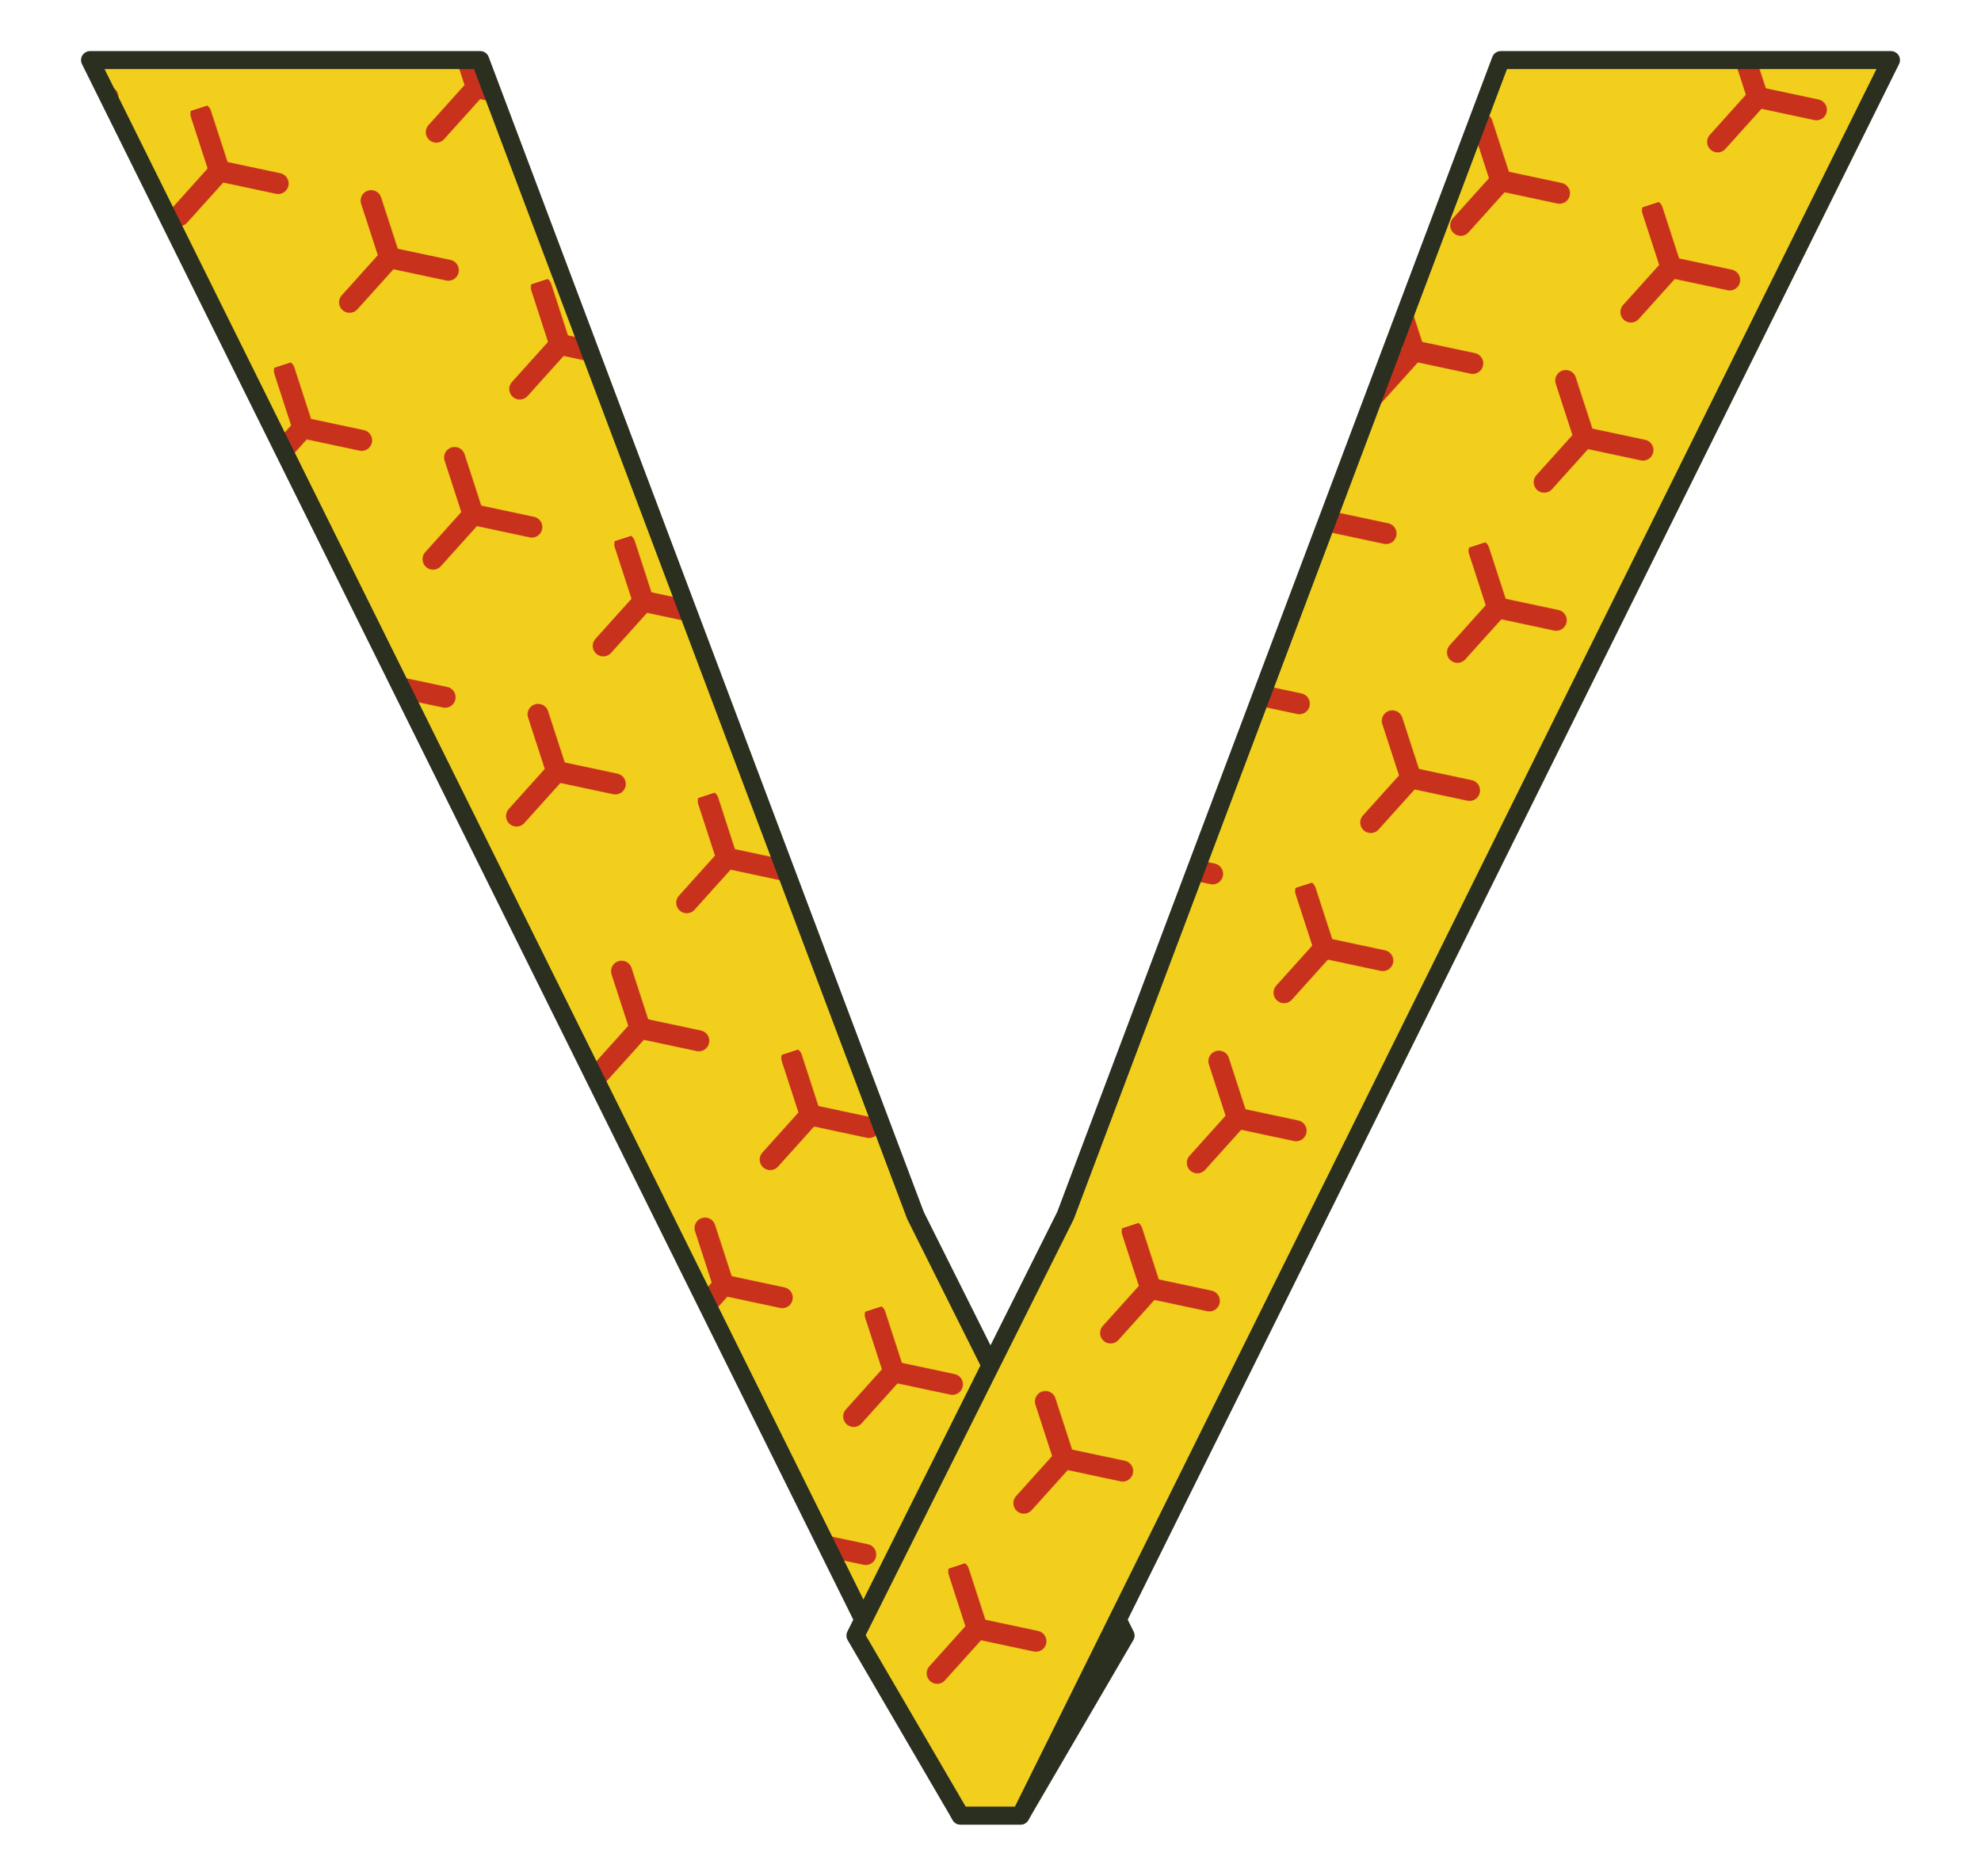
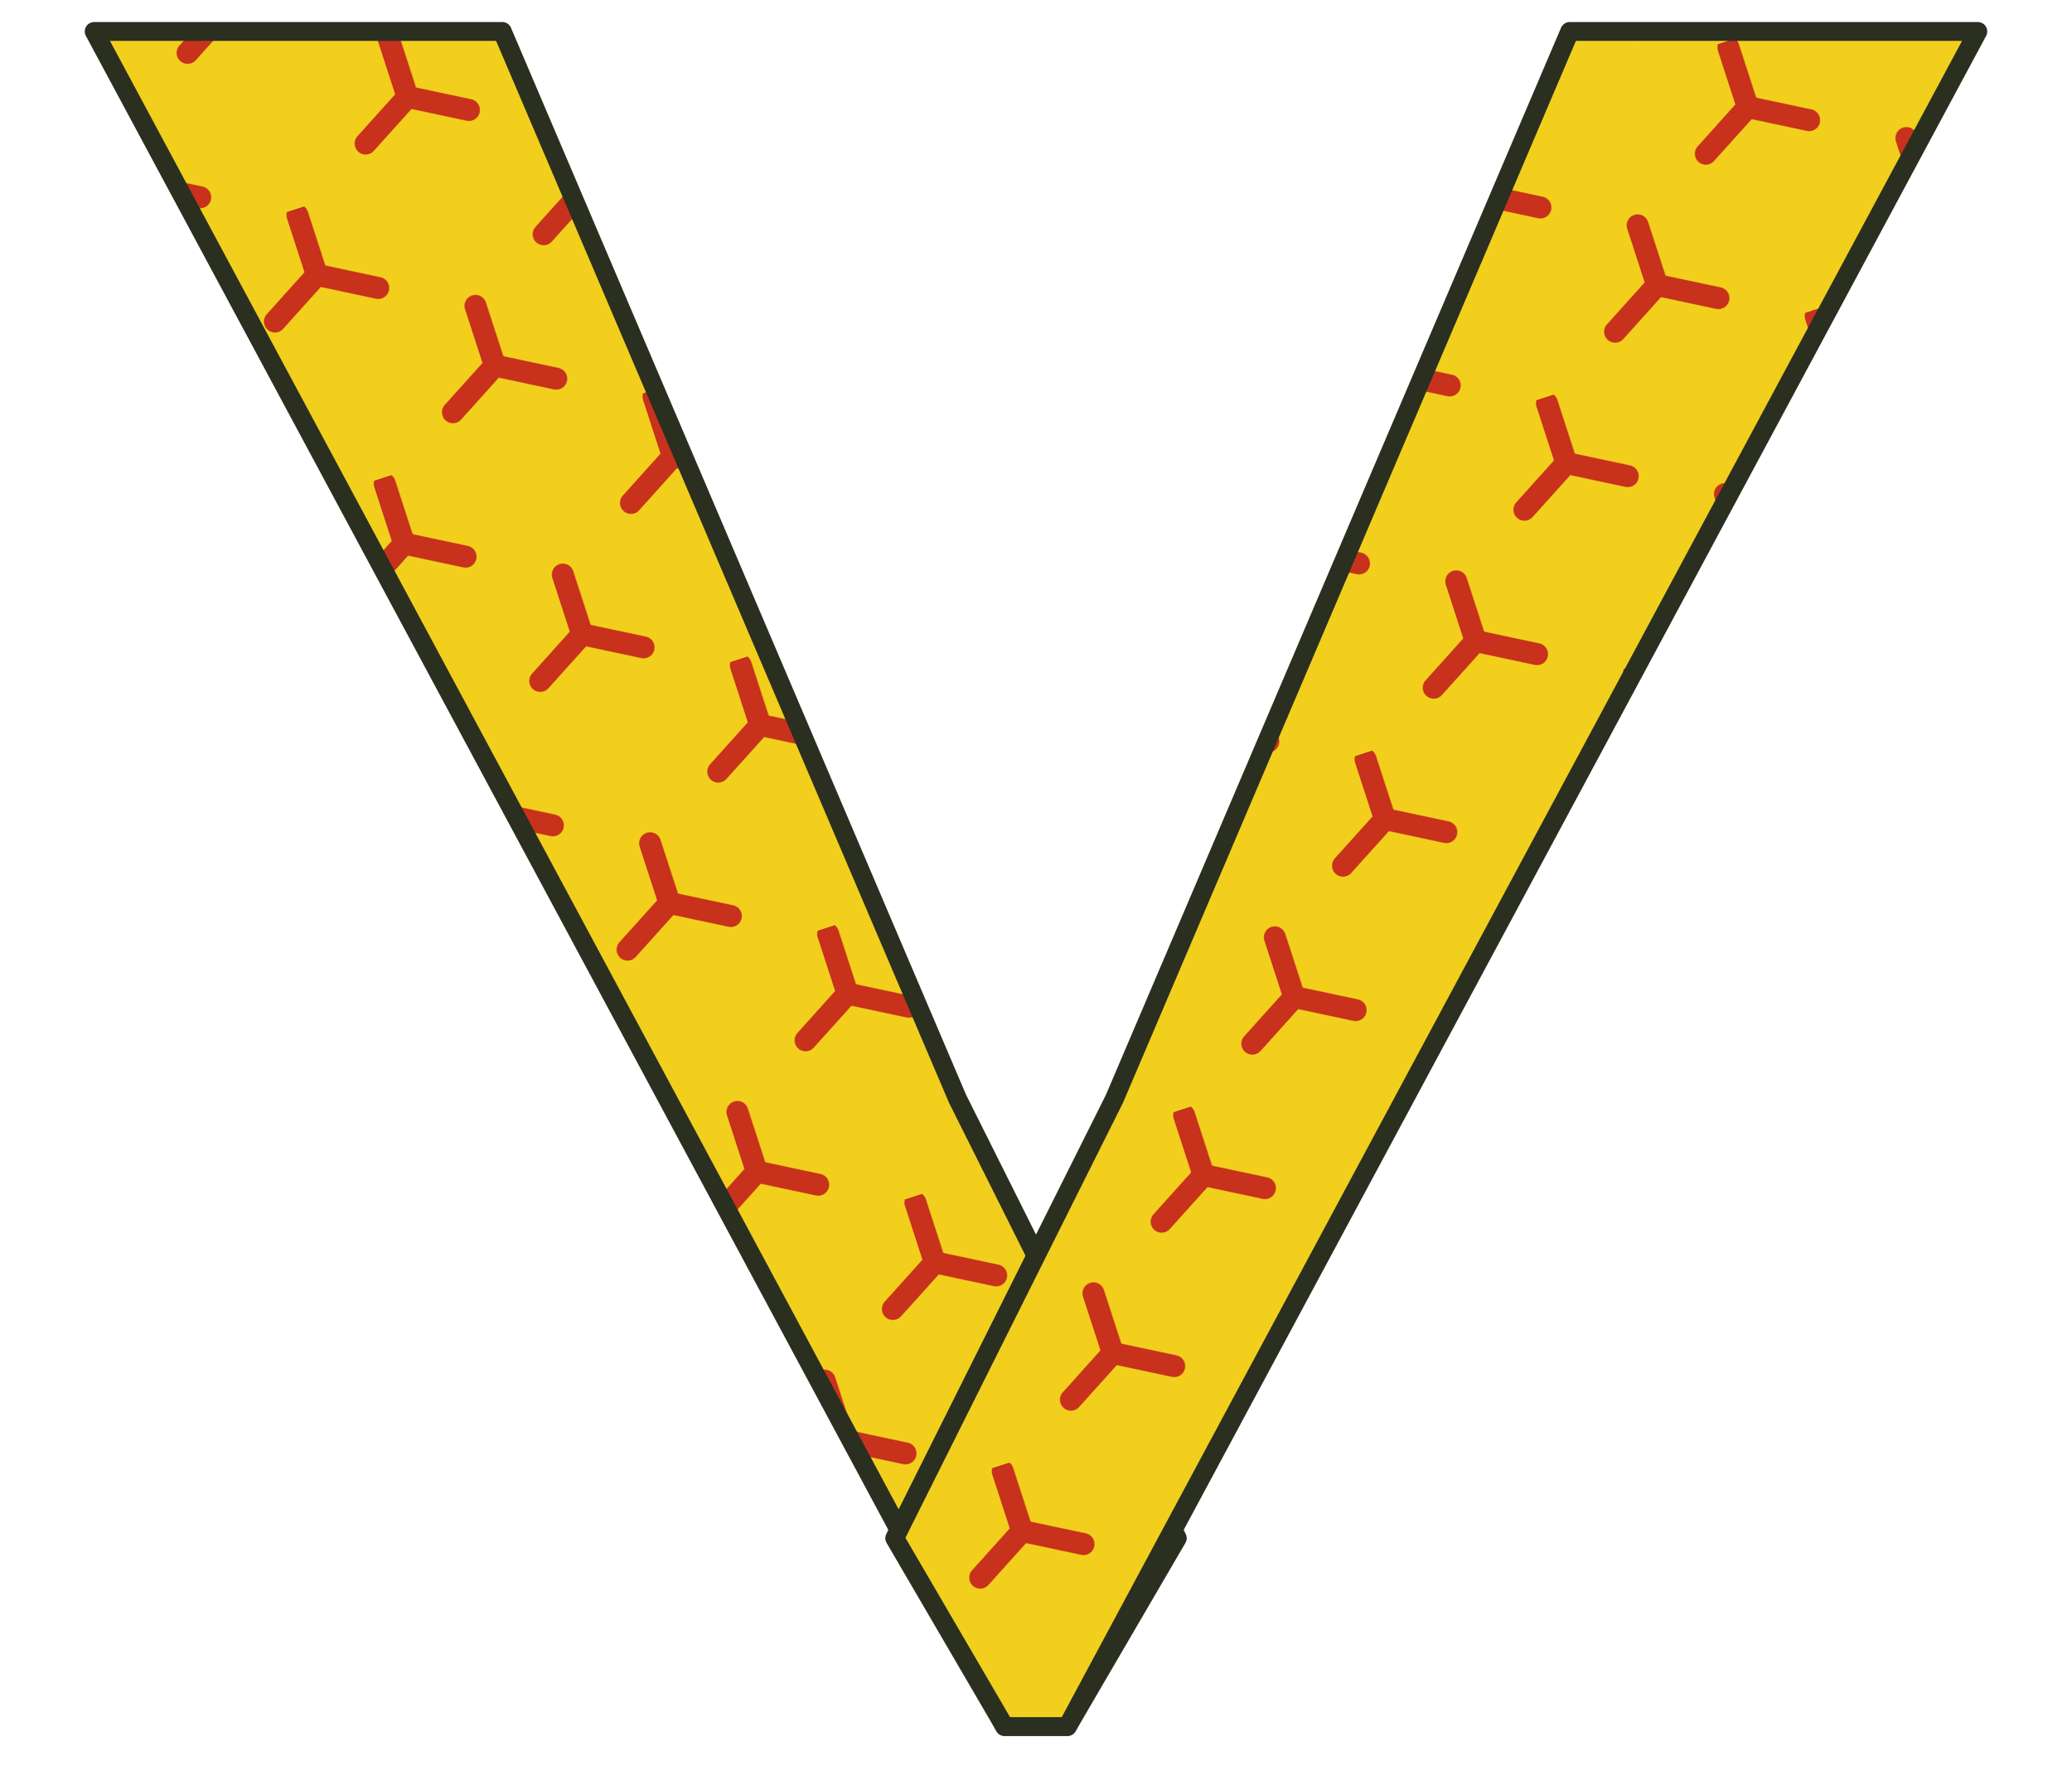
- <svg xmlns="http://www.w3.org/2000/svg" width="7.989in" height="7.566in" viewBox="0 0 798.92 756.56" data-asset-id="garment-cap-command-scarf" data-source="reference-art-measured" data-units="0.01in">
+ <svg xmlns="http://www.w3.org/2000/svg" width="7.989in" height="6.9in" viewBox="0 0 798.92 689.98" data-asset-id="garment-cap-command-scarf" data-source="reference-art-measured" data-units="0.01in">
  <defs>
    <linearGradient id="garment-cap-command-scarf__wrapR" x1="0" x2="1" y1="0" y2="0">
      <stop offset=".35" stop-color="#000" stop-opacity="0" />
      <stop offset="1" stop-color="#000" stop-opacity=".42" />
    </linearGradient>
    <linearGradient id="garment-cap-command-scarf__wrapL" x1="1" x2="0" y1="0" y2="0">
      <stop offset=".35" stop-color="#000" stop-opacity="0" />
      <stop offset="1" stop-color="#000" stop-opacity=".42" />
    </linearGradient>
    <linearGradient id="garment-cap-command-scarf__shadeBox" x1="0" y1="0" x2="1" y2="0">
      <stop offset="0" stop-color="#000" stop-opacity=".30" />
      <stop offset=".22" stop-color="#000" stop-opacity=".06" />
      <stop offset=".5" stop-color="#000" stop-opacity="0" />
      <stop offset=".78" stop-color="#000" stop-opacity=".06" />
      <stop offset="1" stop-color="#000" stop-opacity=".30" />
    </linearGradient>
    <linearGradient id="garment-cap-command-scarf__shadeBody" gradientUnits="userSpaceOnUse" x1="-13.2" y1="0" x2="13.2" y2="0">
      <stop offset="0" stop-color="#000" stop-opacity=".30" />
      <stop offset=".1" stop-color="#000" stop-opacity=".10" />
      <stop offset=".25" stop-color="#000" stop-opacity="0" />
      <stop offset=".75" stop-color="#000" stop-opacity="0" />
      <stop offset=".9" stop-color="#000" stop-opacity=".10" />
      <stop offset="1" stop-color="#000" stop-opacity=".30" />
    </linearGradient>
    <linearGradient id="garment-cap-command-scarf__shoulderLight" x1="0" y1="0" x2="0" y2="1">
      <stop offset="0" stop-color="#fff" stop-opacity=".14" />
      <stop offset="1" stop-color="#fff" stop-opacity="0" />
    </linearGradient>
  </defs>
-   <g id="garment-cap-command-scarf__art" transform="translate(399.462 54.472) scale(100)">
+   <g id="garment-cap-command-scarf__art" transform="translate(399.462 -12.105) scale(100)">
    <g transform="scale(1.21049)">
      <defs>
        <pattern id="garment-cap-command-scarf__scarfpat" patternUnits="userSpaceOnUse" width="0.9" height="0.9" patternTransform="rotate(-18)">
          <rect width="0.9" height="0.9" fill="#f1cf1c" />
          <path d="M0.220,0.220 L0.220,0.020" stroke="#c8321c" stroke-width=".07" stroke-linecap="round" />
          <path d="M0.220,0.220 L0.393,0.320" stroke="#c8321c" stroke-width=".07" stroke-linecap="round" />
          <path d="M0.220,0.220 L0.047,0.320" stroke="#c8321c" stroke-width=".07" stroke-linecap="round" />
          <path d="M0.670,0.670 L0.670,0.470" stroke="#c8321c" stroke-width=".07" stroke-linecap="round" />
          <path d="M0.670,0.670 L0.843,0.770" stroke="#c8321c" stroke-width=".07" stroke-linecap="round" />
          <path d="M0.670,0.670 L0.497,0.770" stroke="#c8321c" stroke-width=".07" stroke-linecap="round" />
        </pattern>
      </defs>
      <g id="garment-cap-command-scarf__scarf">
-         <path id="garment-cap-command-scarf__scarf-band-right" d="M-3.000,-0.25 L-1.700,-0.25 L-0.250,3.6 L0.450,5.0 L0.100,5.6 L-0.100,5.6 Z" fill="url(#garment-cap-command-scarf__scarfpat)" stroke="#2a2f20" stroke-width=".06" stroke-linejoin="round" />
-         <path id="garment-cap-command-scarf__scarf-band-left" d="M3.000,-0.25 L1.700,-0.25 L0.250,3.6 L-0.450,5.0 L-0.100,5.6 L0.100,5.6 Z" fill="url(#garment-cap-command-scarf__scarfpat)" stroke="#2a2f20" stroke-width=".06" stroke-linejoin="round" />
+         <path id="garment-cap-command-scarf__scarf-band-right" d="M-3.000,0.2 L-1.700,0.2 L-0.250,3.6 L0.450,5.0 L0.100,5.6 L-0.100,5.6 Z" fill="url(#garment-cap-command-scarf__scarfpat)" stroke="#2a2f20" stroke-width=".06" stroke-linejoin="round" />
+         <path id="garment-cap-command-scarf__scarf-band-left" d="M3.000,0.2 L1.700,0.2 L0.250,3.6 L-0.450,5.0 L-0.100,5.6 L0.100,5.6 Z" fill="url(#garment-cap-command-scarf__scarfpat)" stroke="#2a2f20" stroke-width=".06" stroke-linejoin="round" />
      </g>
    </g>
  </g>
</svg>
